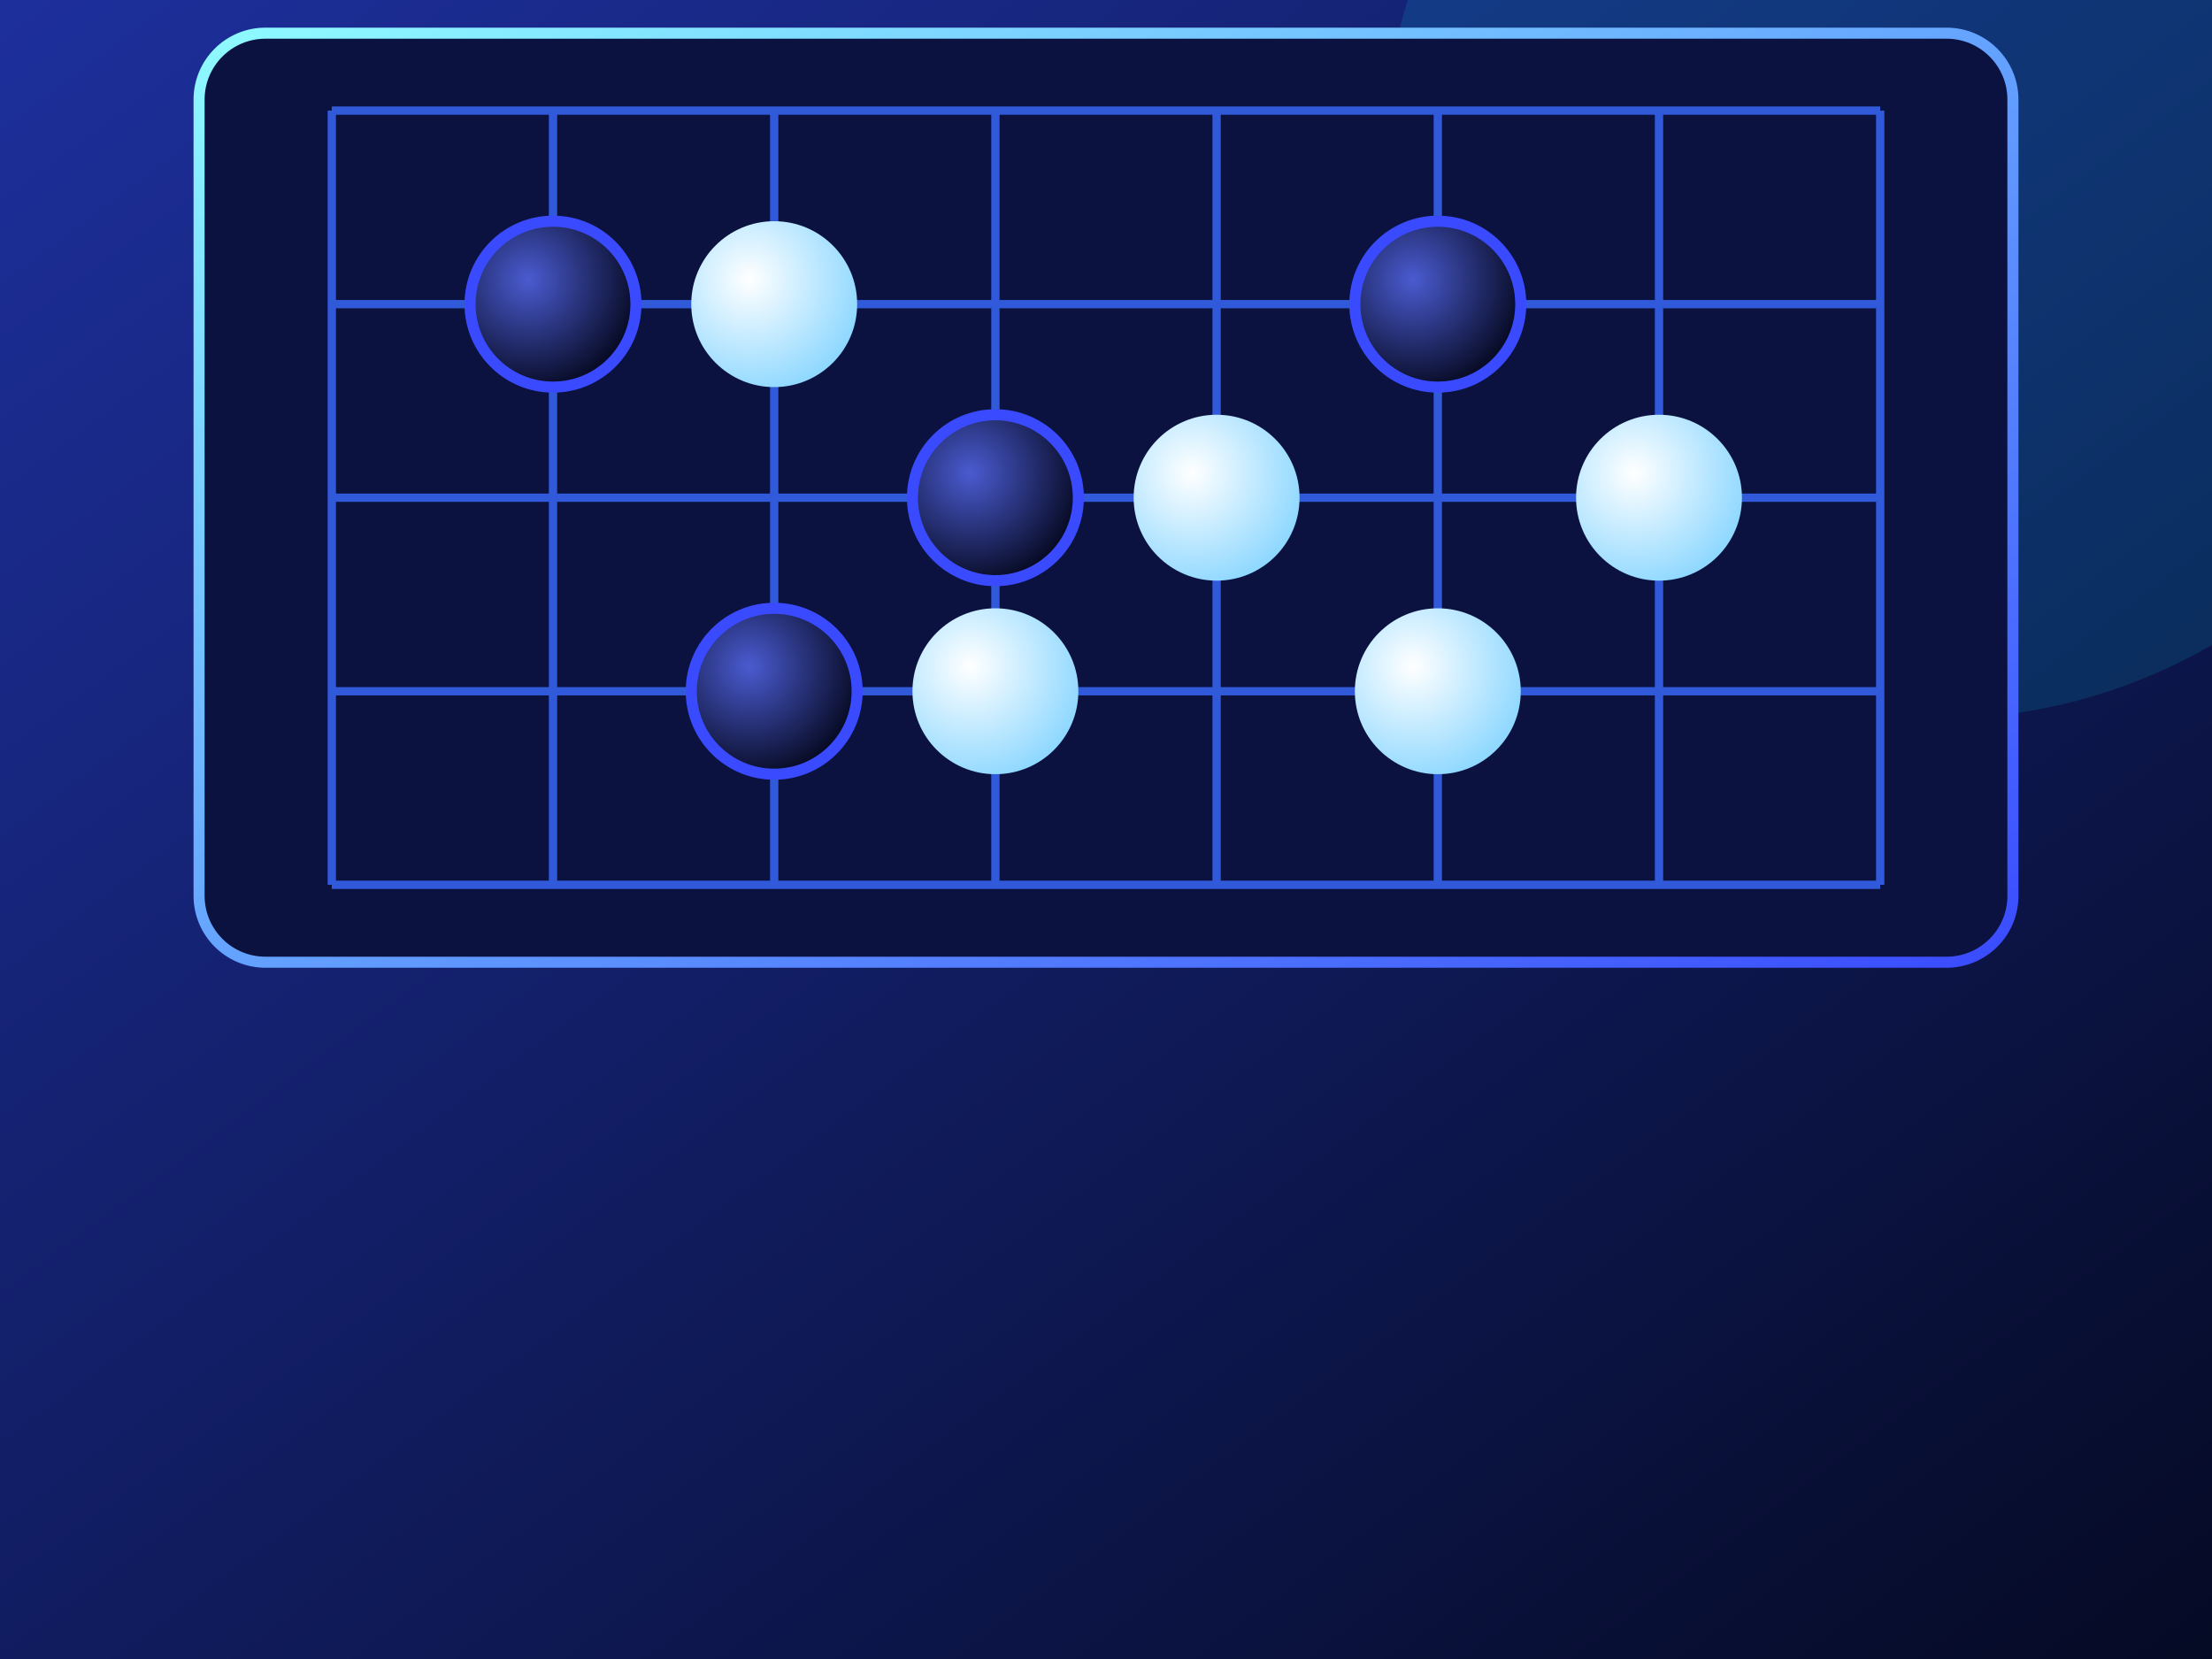
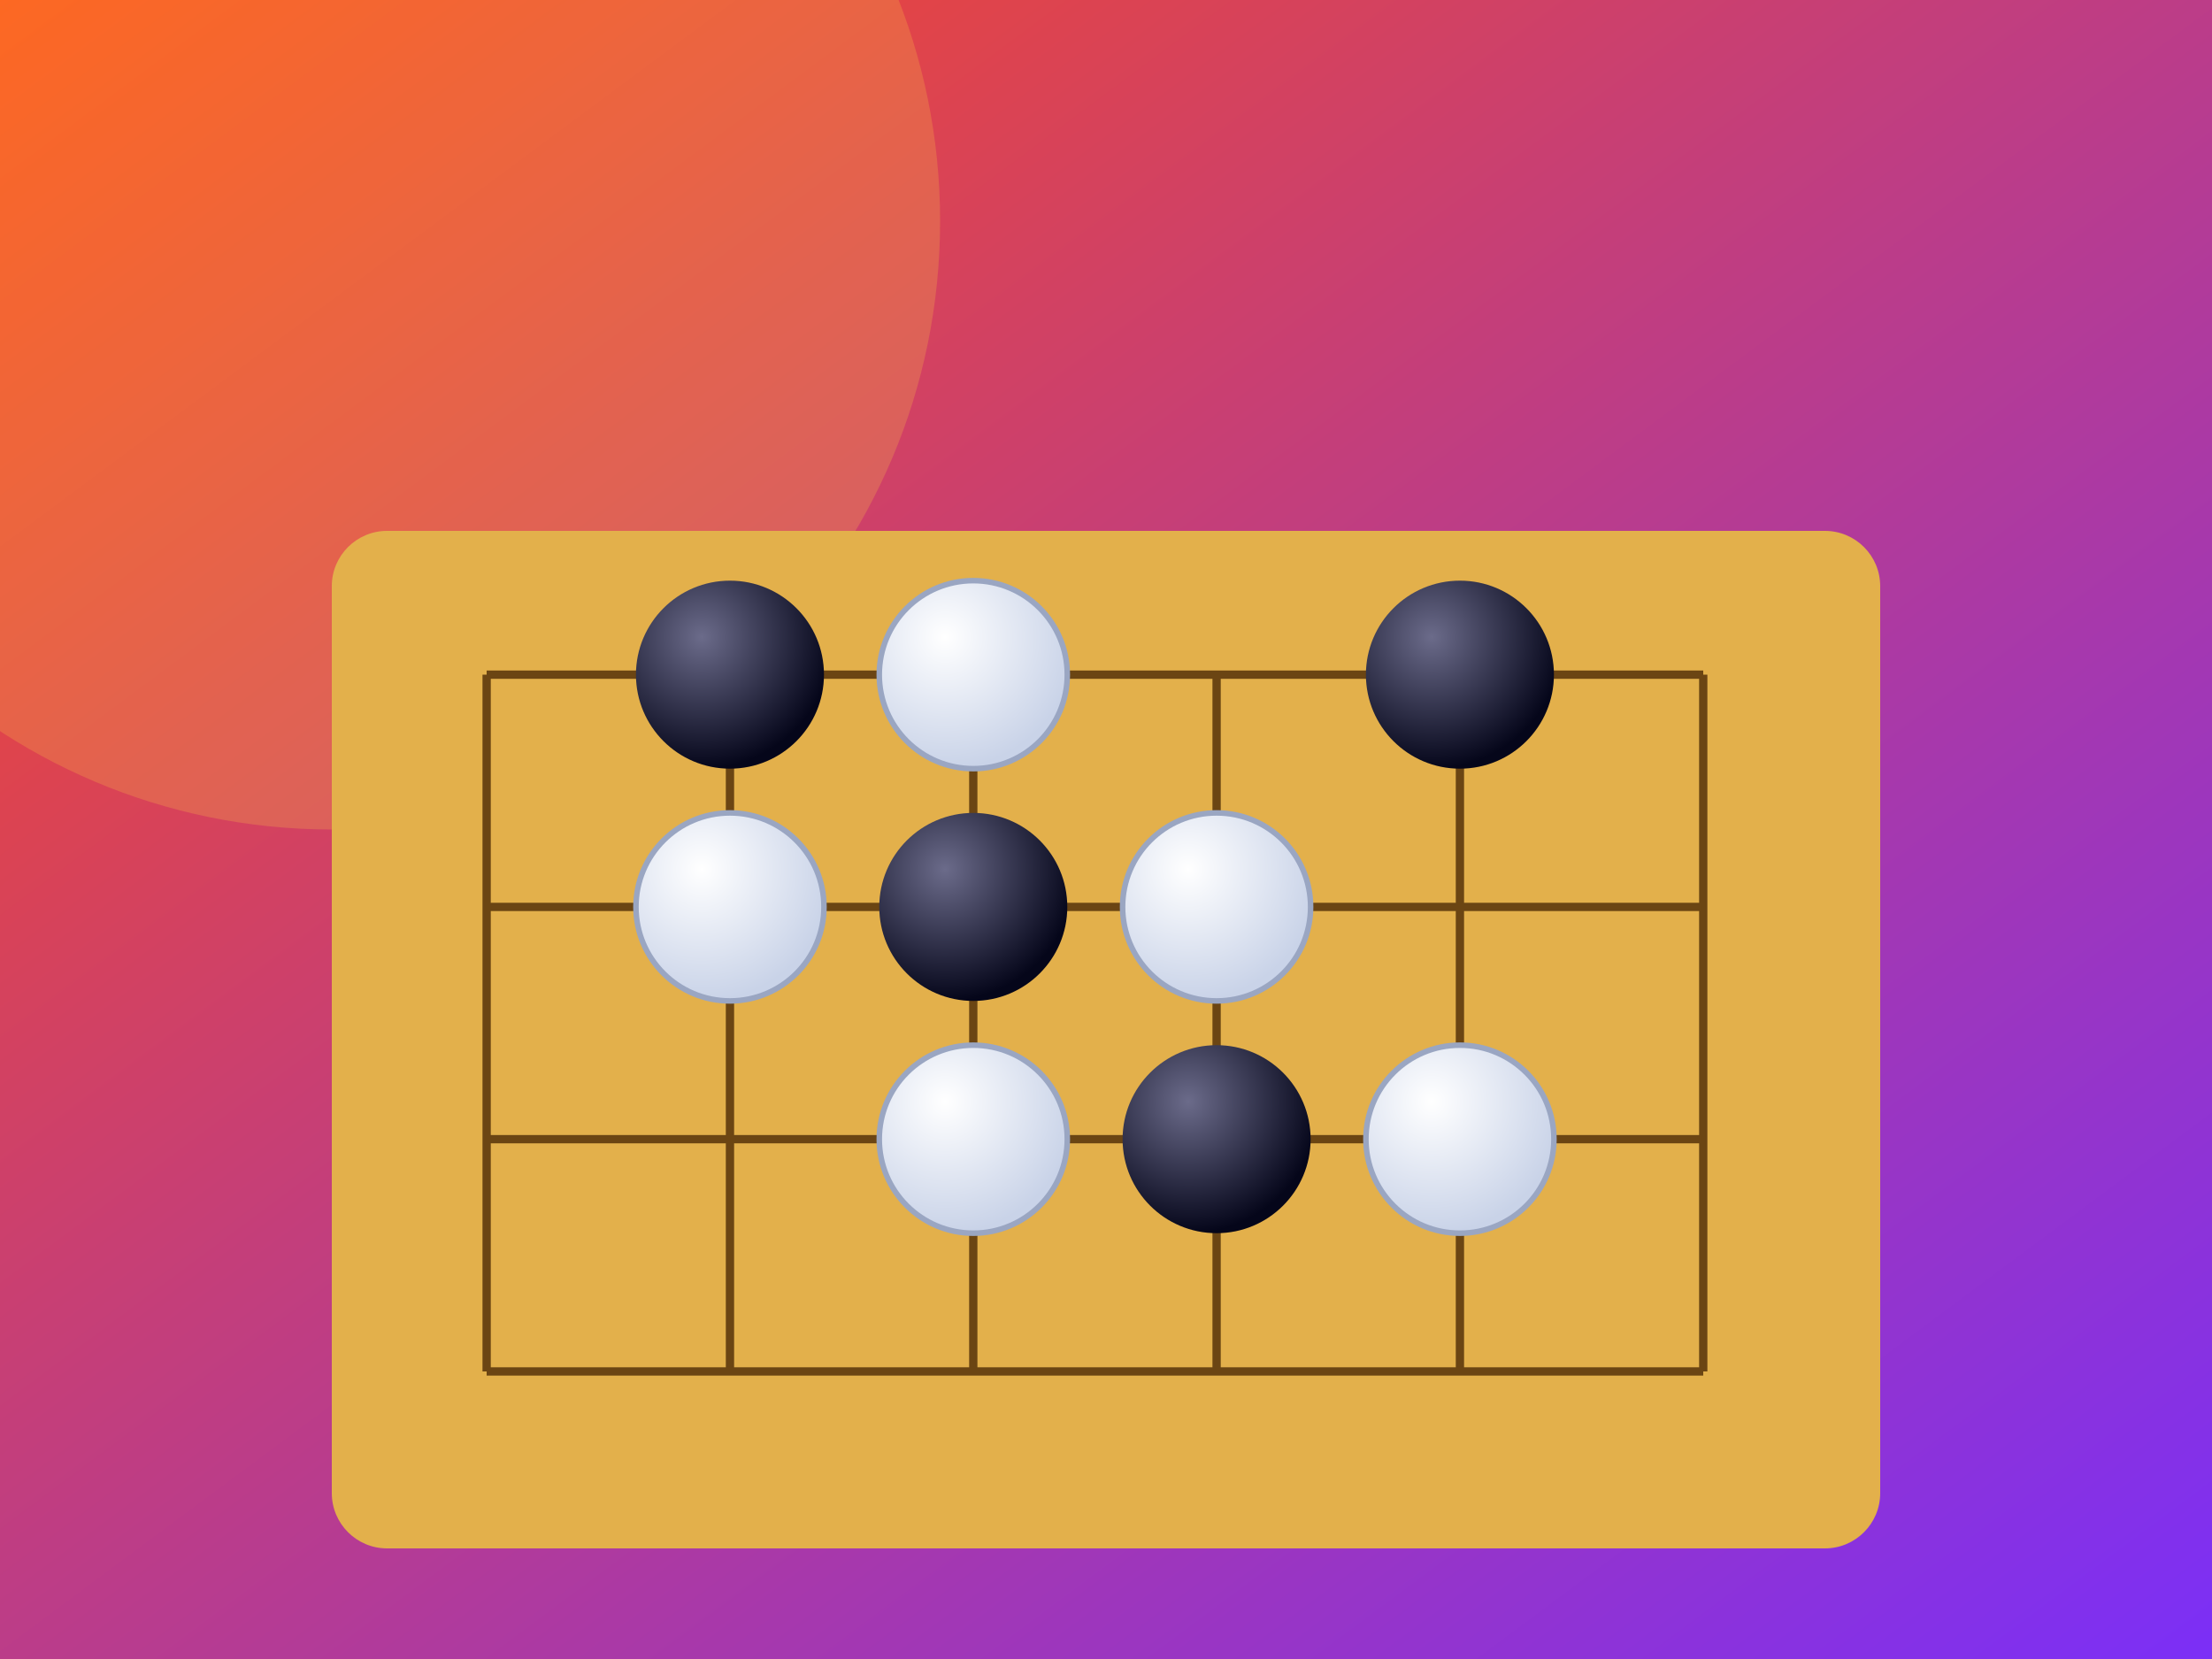
<svg xmlns="http://www.w3.org/2000/svg" viewBox="0 0 400 300" preserveAspectRatio="xMidYMid slice">
  <defs>
    <linearGradient id="bg" x1="0" y1="0" x2="1" y2="1">
-       <stop offset="0" stop-color="#1d2f9c" />
-       <stop offset="1" stop-color="#050a24" />
+       <stop offset="0" stop-color="#fc4a1a" />
+       <stop offset="1" stop-color="#7b2ff7" />
    </linearGradient>
-     <linearGradient id="c" x1="0" y1="0" x2="1" y2="1">
-       <stop offset="0" stop-color="#8ffbff" />
-       <stop offset="1" stop-color="#3a4bff" />
-     </linearGradient>
-     <radialGradient id="bk" cx="35%" cy="35%" r="70%">
-       <stop offset="0" stop-color="#4a5bd0" />
-       <stop offset="1" stop-color="#05081f" />
+     <radialGradient id="bk" cx="35%" cy="30%" r="70%">
+       <stop offset="0" stop-color="#6b6b8a" />
+       <stop offset="1" stop-color="#05061a" />
    </radialGradient>
-     <radialGradient id="wh" cx="35%" cy="35%" r="70%">
+     <radialGradient id="wh" cx="35%" cy="30%" r="70%">
      <stop offset="0" stop-color="#ffffff" />
-       <stop offset="1" stop-color="#8fd8ff" />
+       <stop offset="1" stop-color="#c9d3e8" />
    </radialGradient>
  </defs>
  <rect width="400" height="300" fill="url(#bg)" />
-   <circle cx="350" cy="30" r="100" fill="#00e5ff" opacity="0.12" />
-   <rect x="36" y="6" width="328" height="168" rx="12" fill="#0b1240" stroke="url(#c)" stroke-width="2" />
-   <g stroke="#3a6bff" stroke-width="1.5" opacity="0.8">
-     <path d="M60 20V160M100 20V160M140 20V160M180 20V160M220 20V160M260 20V160M300 20V160M340 20V160" />
-     <path d="M60 20H340M60 55H340M60 90H340M60 125H340M60 160H340" />
+   <circle cx="60" cy="40" r="110" fill="#ffd23f" opacity="0.22" />
+   <rect x="60" y="96" width="280" height="184" rx="10" fill="#e3b04b" />
+   <g stroke="#6b4513" stroke-width="1.5">
+     <path d="M88 122V248M132 122V248M176 122V248M220 122V248M264 122V248M308 122V248" />
+     <path d="M88 122H308M88 164H308M88 206H308M88 248H308" />
  </g>
-   <g fill="url(#bk)" stroke="#3a4bff" stroke-width="2">
-     <circle cx="100" cy="55" r="15" />
-     <circle cx="180" cy="90" r="15" />
-     <circle cx="140" cy="125" r="15" />
-     <circle cx="260" cy="55" r="15" />
+   <g fill="url(#bk)">
+     <circle cx="132" cy="122" r="17" />
+     <circle cx="176" cy="164" r="17" />
+     <circle cx="220" cy="206" r="17" />
+     <circle cx="264" cy="122" r="17" />
  </g>
-   <g fill="url(#wh)">
-     <circle cx="140" cy="55" r="15" />
-     <circle cx="220" cy="90" r="15" />
-     <circle cx="180" cy="125" r="15" />
-     <circle cx="300" cy="90" r="15" />
-     <circle cx="260" cy="125" r="15" />
+   <g fill="url(#wh)" stroke="#9aa6c2" stroke-width="1">
+     <circle cx="176" cy="122" r="17" />
+     <circle cx="220" cy="164" r="17" />
+     <circle cx="132" cy="164" r="17" />
+     <circle cx="264" cy="206" r="17" />
+     <circle cx="176" cy="206" r="17" />
  </g>
</svg>
